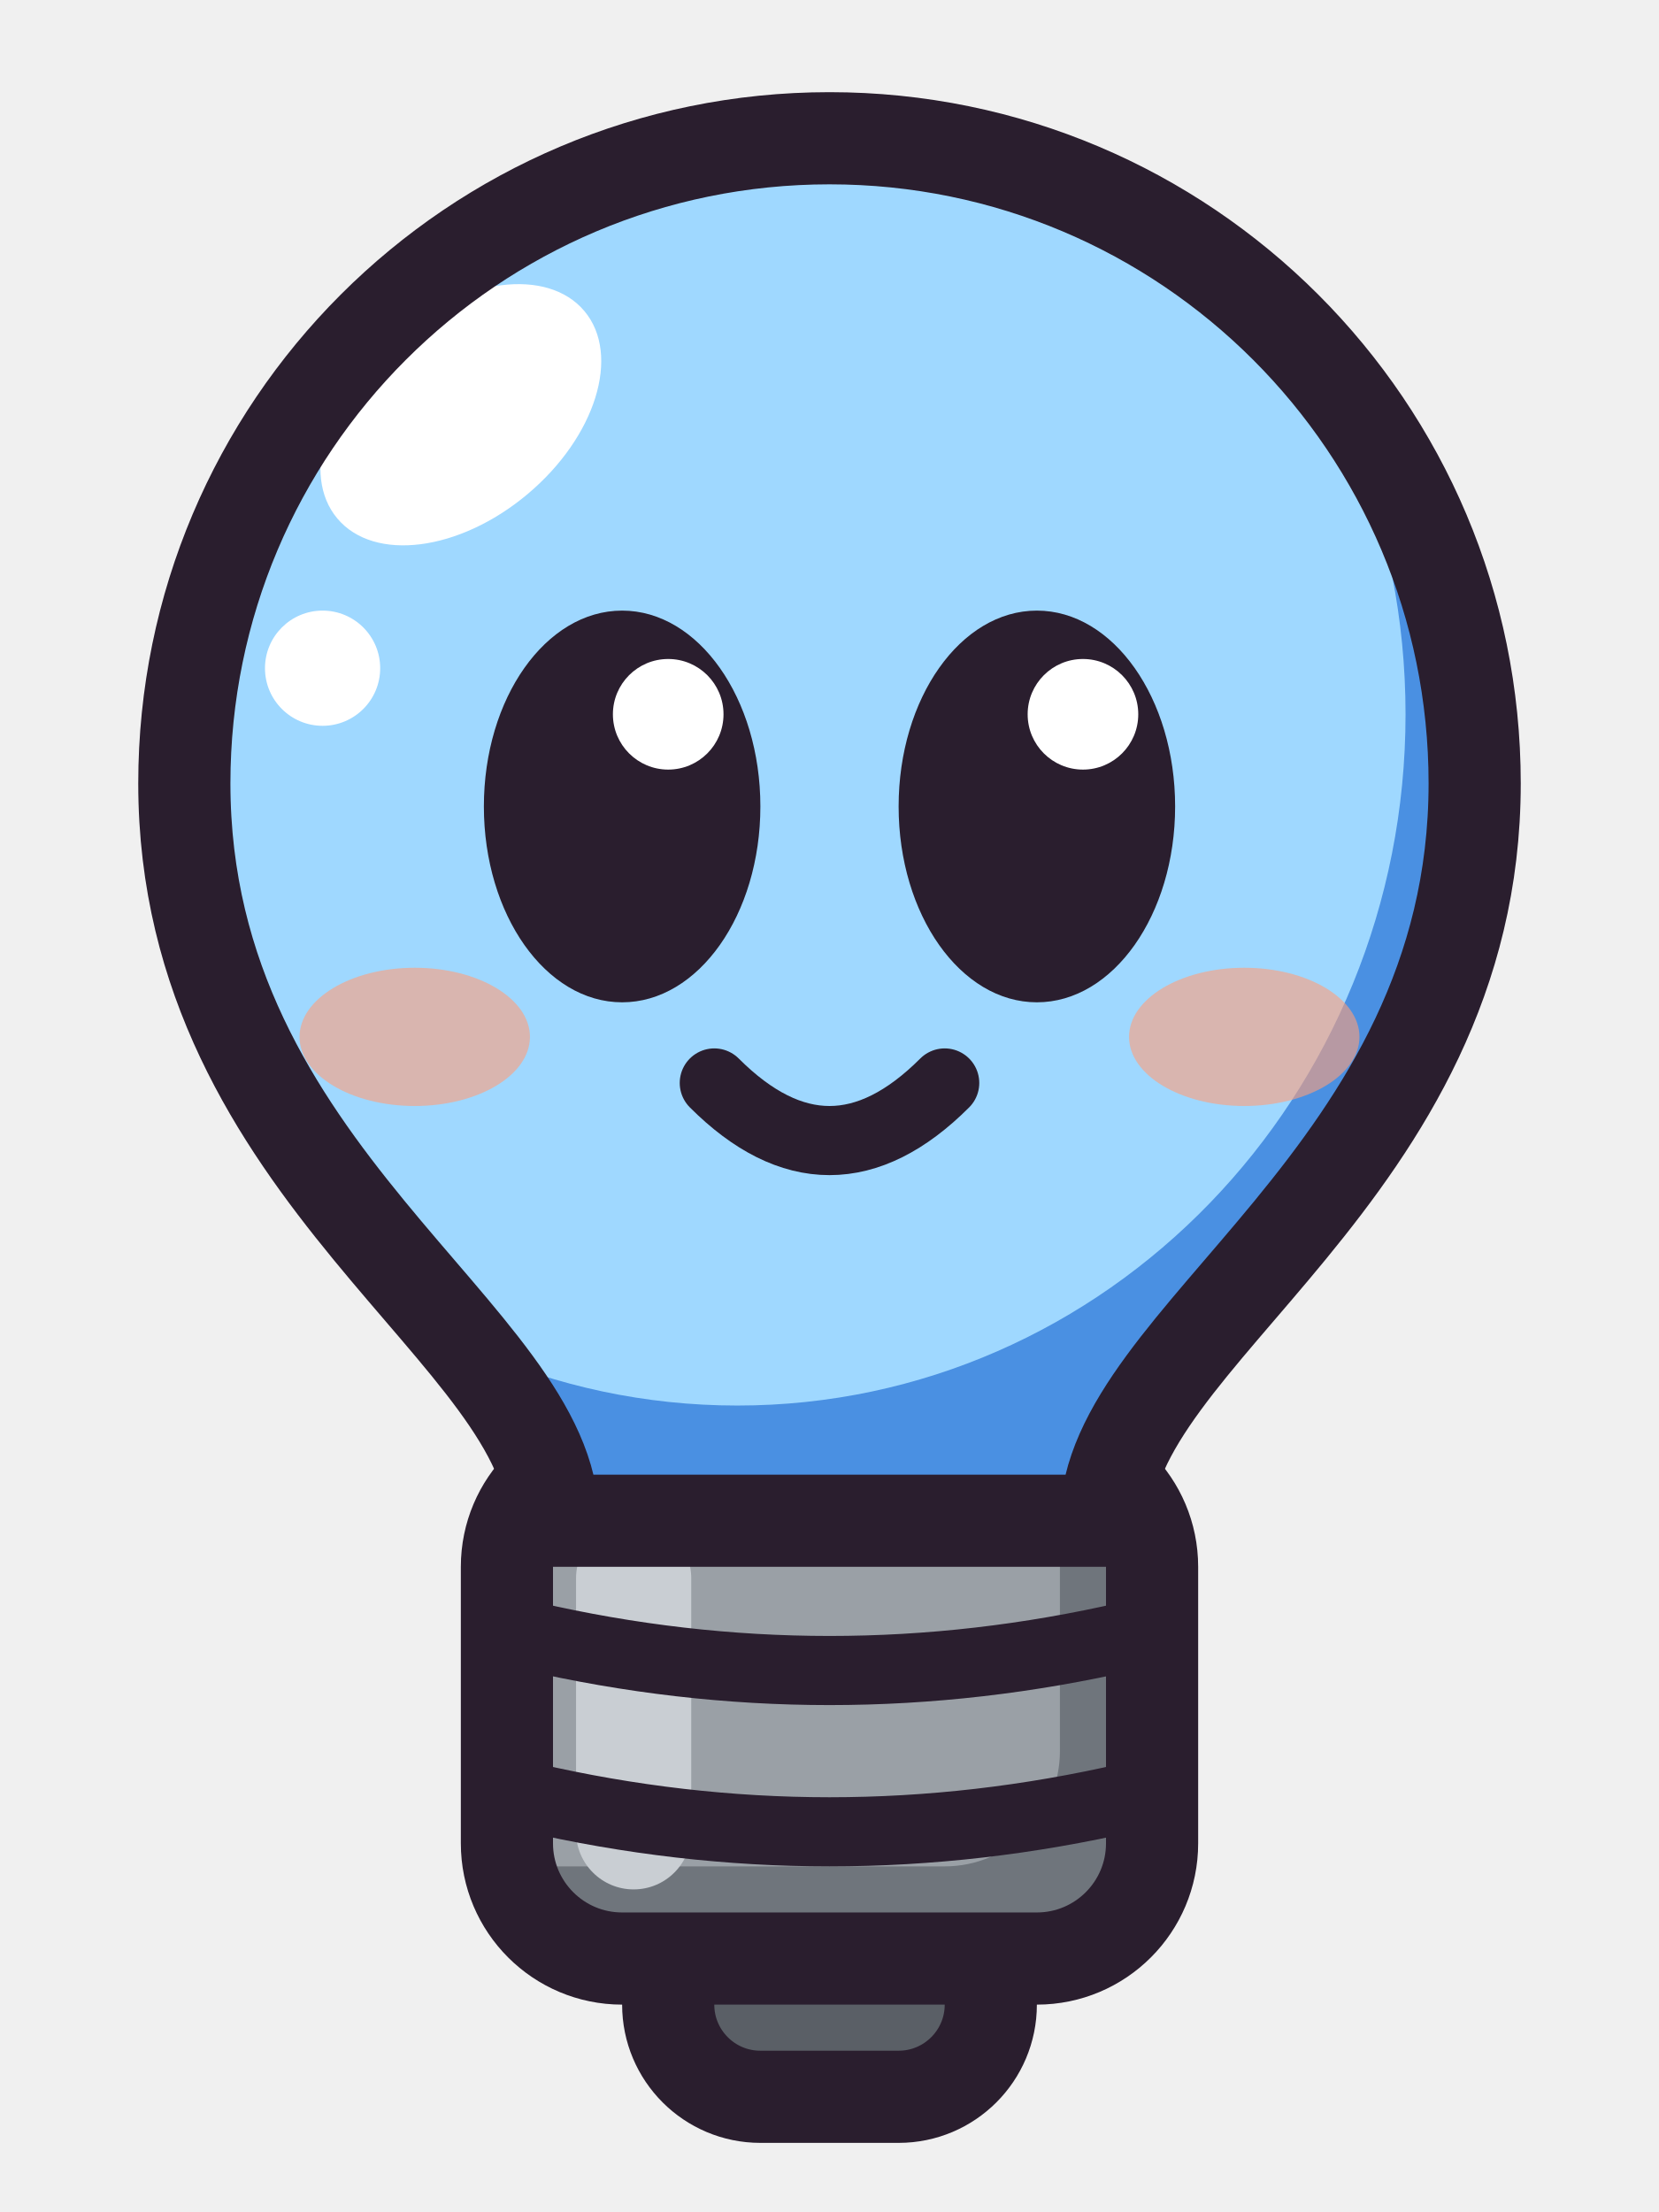
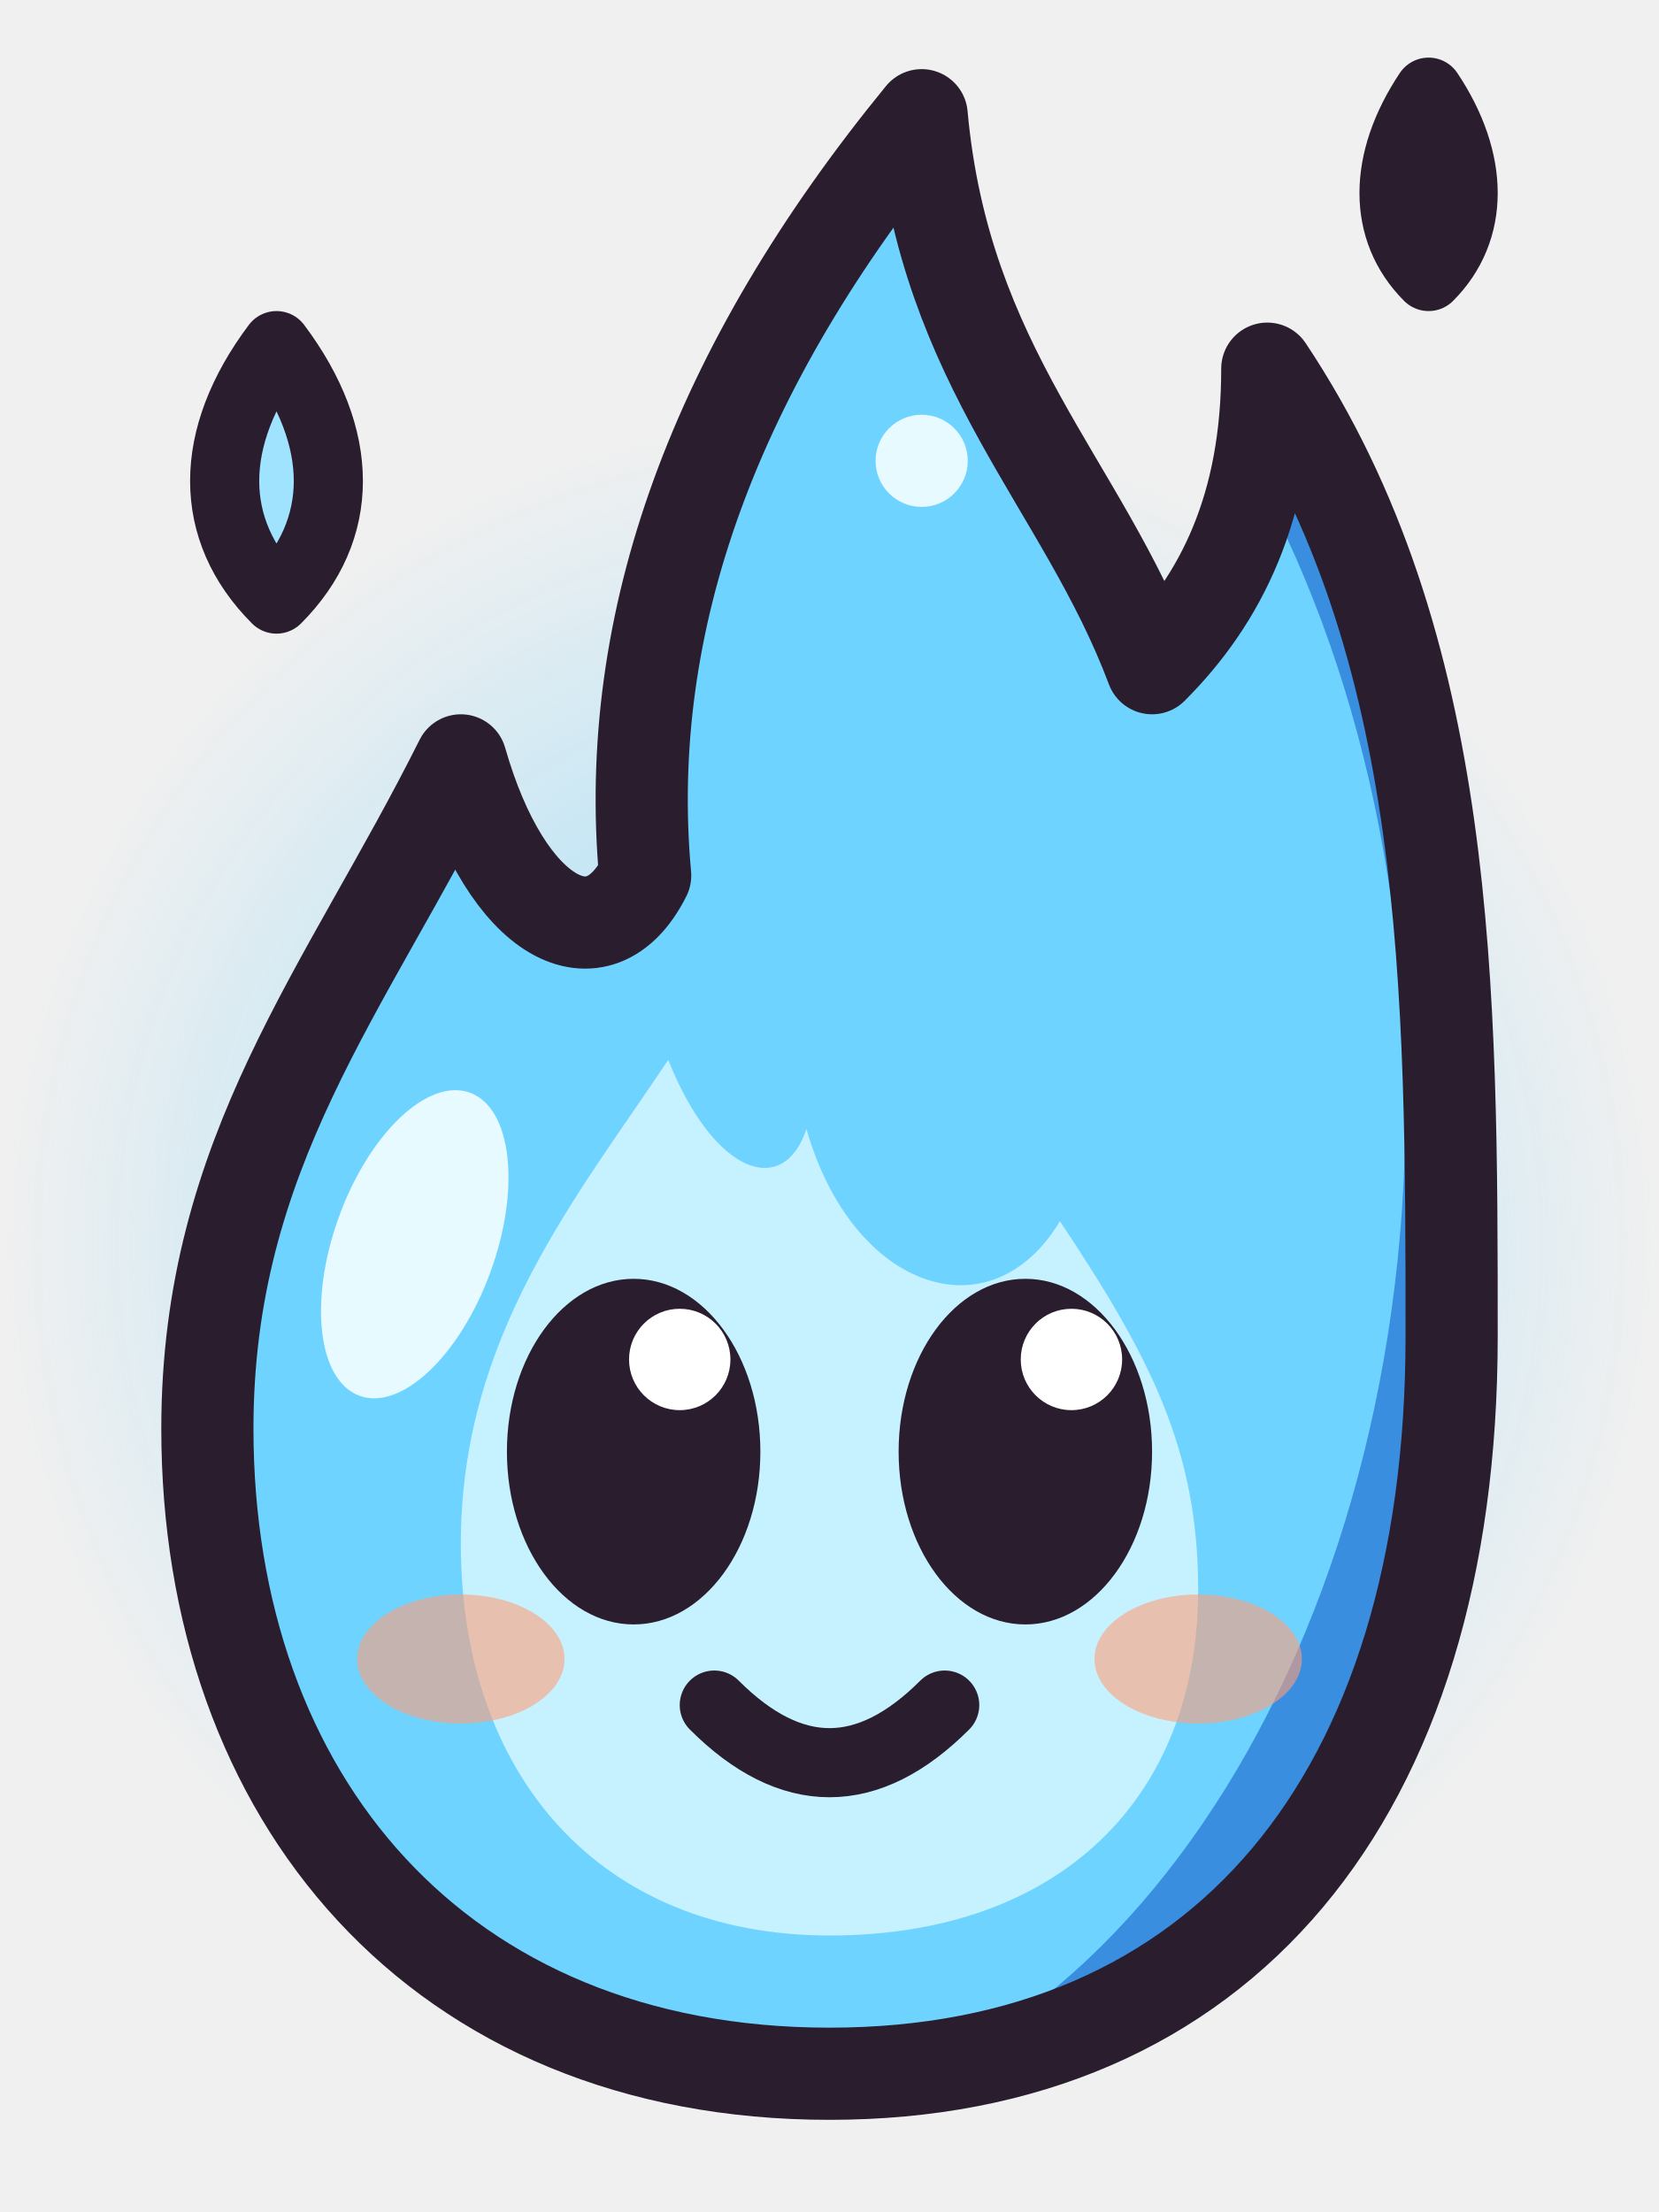
<svg xmlns="http://www.w3.org/2000/svg" width="72" height="96" viewBox="0 0 72 96">
  <defs>
-     <path id="glass" d="M24,66 C24,58 8,51 8,34 A28,28 0 0 1 64,34 C64,51 48,58 48,66 Z" />
-     <clipPath id="glass-clip">
-       <use href="#glass" />
-     </clipPath>
-     <rect id="base" x="22" y="63" width="28" height="22" rx="5" />
-     <clipPath id="base-clip">
-       <use href="#base" />
+     <radialGradient id="glow">
+       <stop offset="0" stop-color="#6FD3FF" stop-opacity="0.7" />
+       <stop offset="1" stop-color="#6FD3FF" stop-opacity="0" />
+     </radialGradient>
+   </defs>
+   <circle cx="36" cy="54" r="36" fill="url(#glow)" />
+   <path d="M12,26 C9,23 9,19 12,15 C15,19 15,23 12,26 Z" fill="#9FE3FF" stroke="#2A1E2E" stroke-width="3" stroke-linejoin="round" />
+   <path d="M62,12 C60,10 60,7 62,4 C64,7 64,10 62,12 Z" fill="#9FE3FF" stroke="#2A1E2E" stroke-width="3" stroke-linejoin="round" />
+   <defs>
+     <path id="flame" d="M36,90 C19,90 9,78 9,62 C9,50 15,43 20,33 C22,40 26,42 28,38 C27,27 31,16 40,5 C41,16 47,21 50,29 C53,26 55,22 55,16 C63,28 63,43 63,58 C63,78 53,90 36,90 Z" />
+     <clipPath id="flame-clip">
+       <use href="#flame" />
    </clipPath>
  </defs>
-   <rect x="29" y="82" width="14" height="9" rx="4" fill="#5A5F66" stroke="#2A1E2E" stroke-width="4" stroke-linejoin="round" />
-   <use href="#base" fill="#6F757C" />
-   <rect x="18" y="59" width="28" height="22" rx="5" fill="#9AA0A6" clip-path="url(#base-clip)" />
-   <rect x="25" y="66" width="5" height="16" rx="2.5" fill="#C9CED3" />
-   <g stroke="#2A1E2E" stroke-width="3" stroke-linecap="round" fill="none">
-     <path d="M23,71 Q36,74 49,71" />
-     <path d="M23,78 Q36,81 49,78" />
-   </g>
-   <use href="#base" fill="none" stroke="#2A1E2E" stroke-width="4" stroke-linejoin="round" />
-   <use href="#glass" fill="#4A90E2" />
-   <ellipse cx="32" cy="31" rx="29" ry="30" fill="#9FD8FF" clip-path="url(#glass-clip)" />
-   <ellipse cx="20" cy="18" rx="7" ry="4.5" fill="#FFFFFF" transform="rotate(-40 20 18)" />
-   <circle cx="14" cy="29" r="2.5" fill="#FFFFFF" />
-   <use href="#glass" fill="none" stroke="#2A1E2E" stroke-width="4" stroke-linejoin="round" />
-   <ellipse cx="18" cy="45" rx="5" ry="3" fill="#FF9E7A" opacity="0.6" />
-   <ellipse cx="54" cy="45" rx="5" ry="3" fill="#FF9E7A" opacity="0.6" />
-   <ellipse cx="27" cy="35" rx="6" ry="8.5" fill="#2A1E2E" />
-   <ellipse cx="45" cy="35" rx="6" ry="8.5" fill="#2A1E2E" />
-   <circle cx="29" cy="31" r="2.4" fill="#FFFFFF" />
-   <circle cx="47" cy="31" r="2.4" fill="#FFFFFF" />
-   <path d="M31,47 Q36,52 41,47" fill="none" stroke="#2A1E2E" stroke-width="3" stroke-linecap="round" />
+   <use href="#flame" fill="#3A8EE0" />
+   <ellipse cx="31" cy="48" rx="30" ry="44" fill="#6FD3FF" clip-path="url(#flame-clip)" />
+   <path d="M36,84 C26,84 20,77 20,67 C20,58 25,52 29,46 C31,51 34,52 35,49 C37,56 43,58 46,53 C50,59 52,63 52,69 C52,78 46,84 36,84 Z" fill="#C6F2FF" />
+   <ellipse cx="18" cy="54" rx="3.5" ry="7" fill="#E6FAFF" transform="rotate(20 18 54)" />
+   <circle cx="40" cy="20" r="2" fill="#E6FAFF" />
+   <use href="#flame" fill="none" stroke="#2A1E2E" stroke-width="4" stroke-linejoin="round" />
+   <ellipse cx="20" cy="72" rx="4.5" ry="2.8" fill="#FF9E7A" opacity="0.6" />
+   <ellipse cx="52" cy="72" rx="4.5" ry="2.8" fill="#FF9E7A" opacity="0.6" />
+   <ellipse cx="27.5" cy="63" rx="5.5" ry="7.5" fill="#2A1E2E" />
+   <ellipse cx="44.5" cy="63" rx="5.5" ry="7.5" fill="#2A1E2E" />
+   <circle cx="29.5" cy="59" r="2.2" fill="#FFFFFF" />
+   <circle cx="46.5" cy="59" r="2.2" fill="#FFFFFF" />
+   <path d="M31,74 Q36,79 41,74" fill="none" stroke="#2A1E2E" stroke-width="3" stroke-linecap="round" />
</svg>
